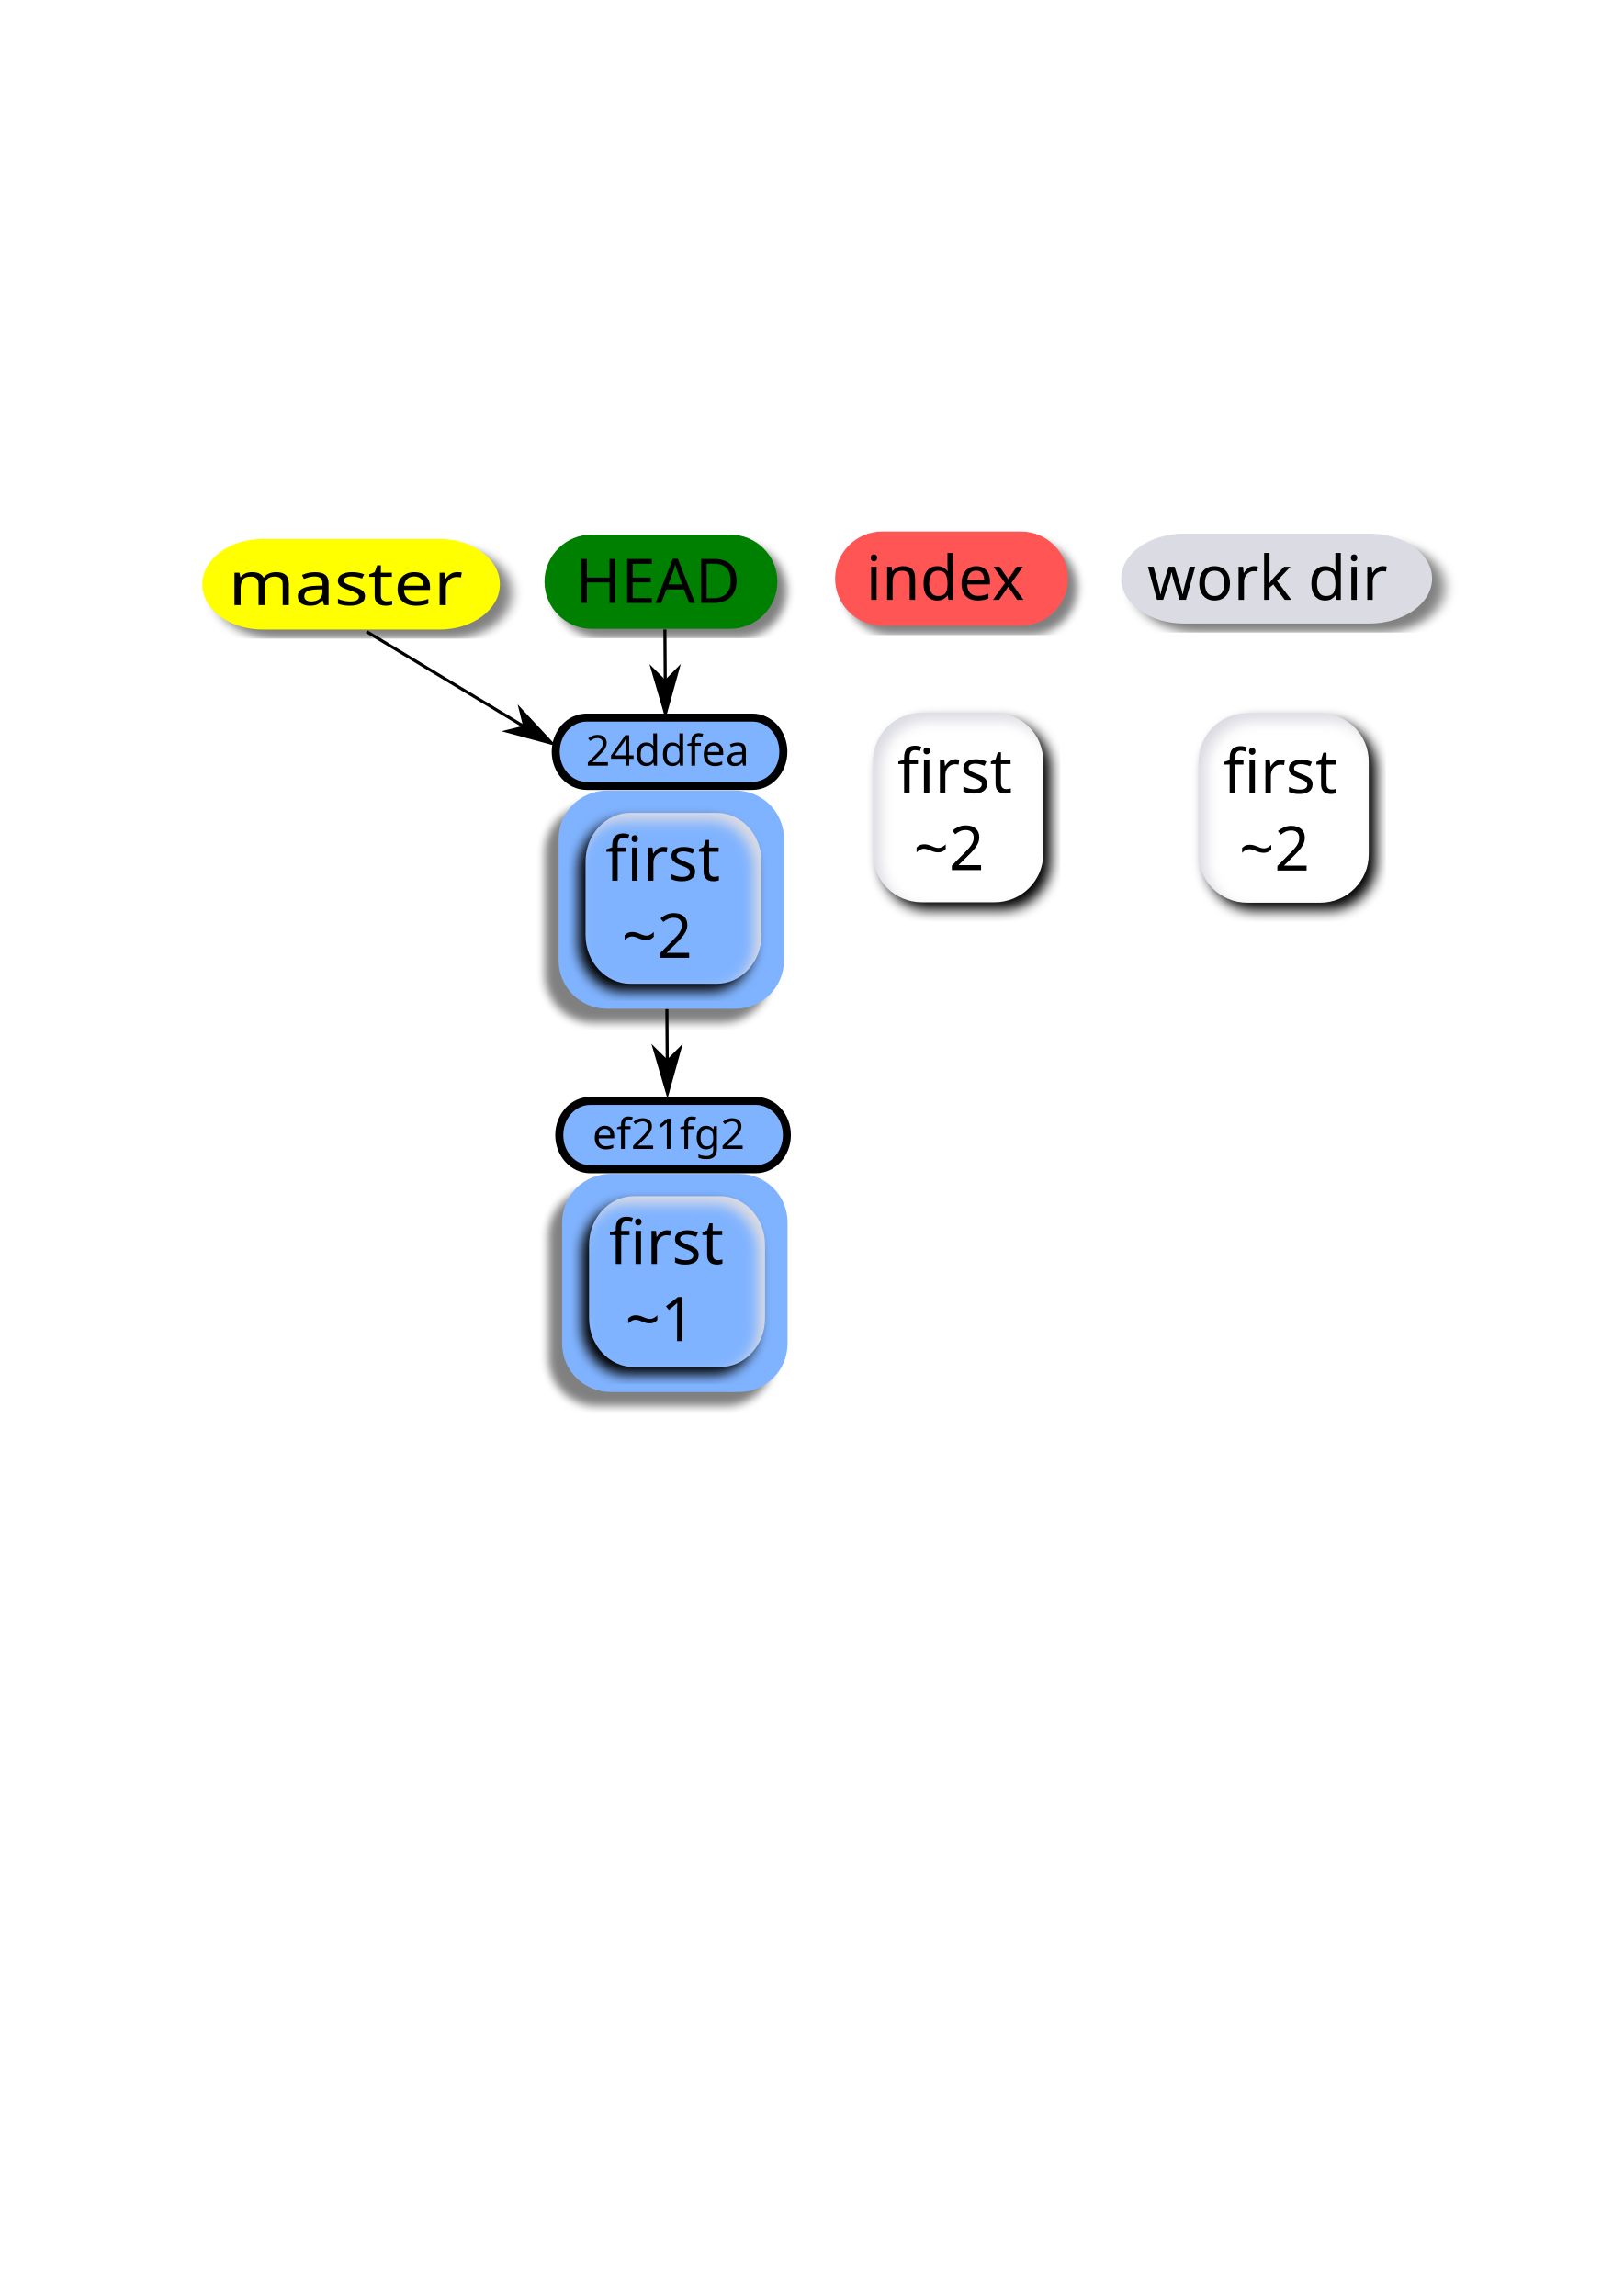
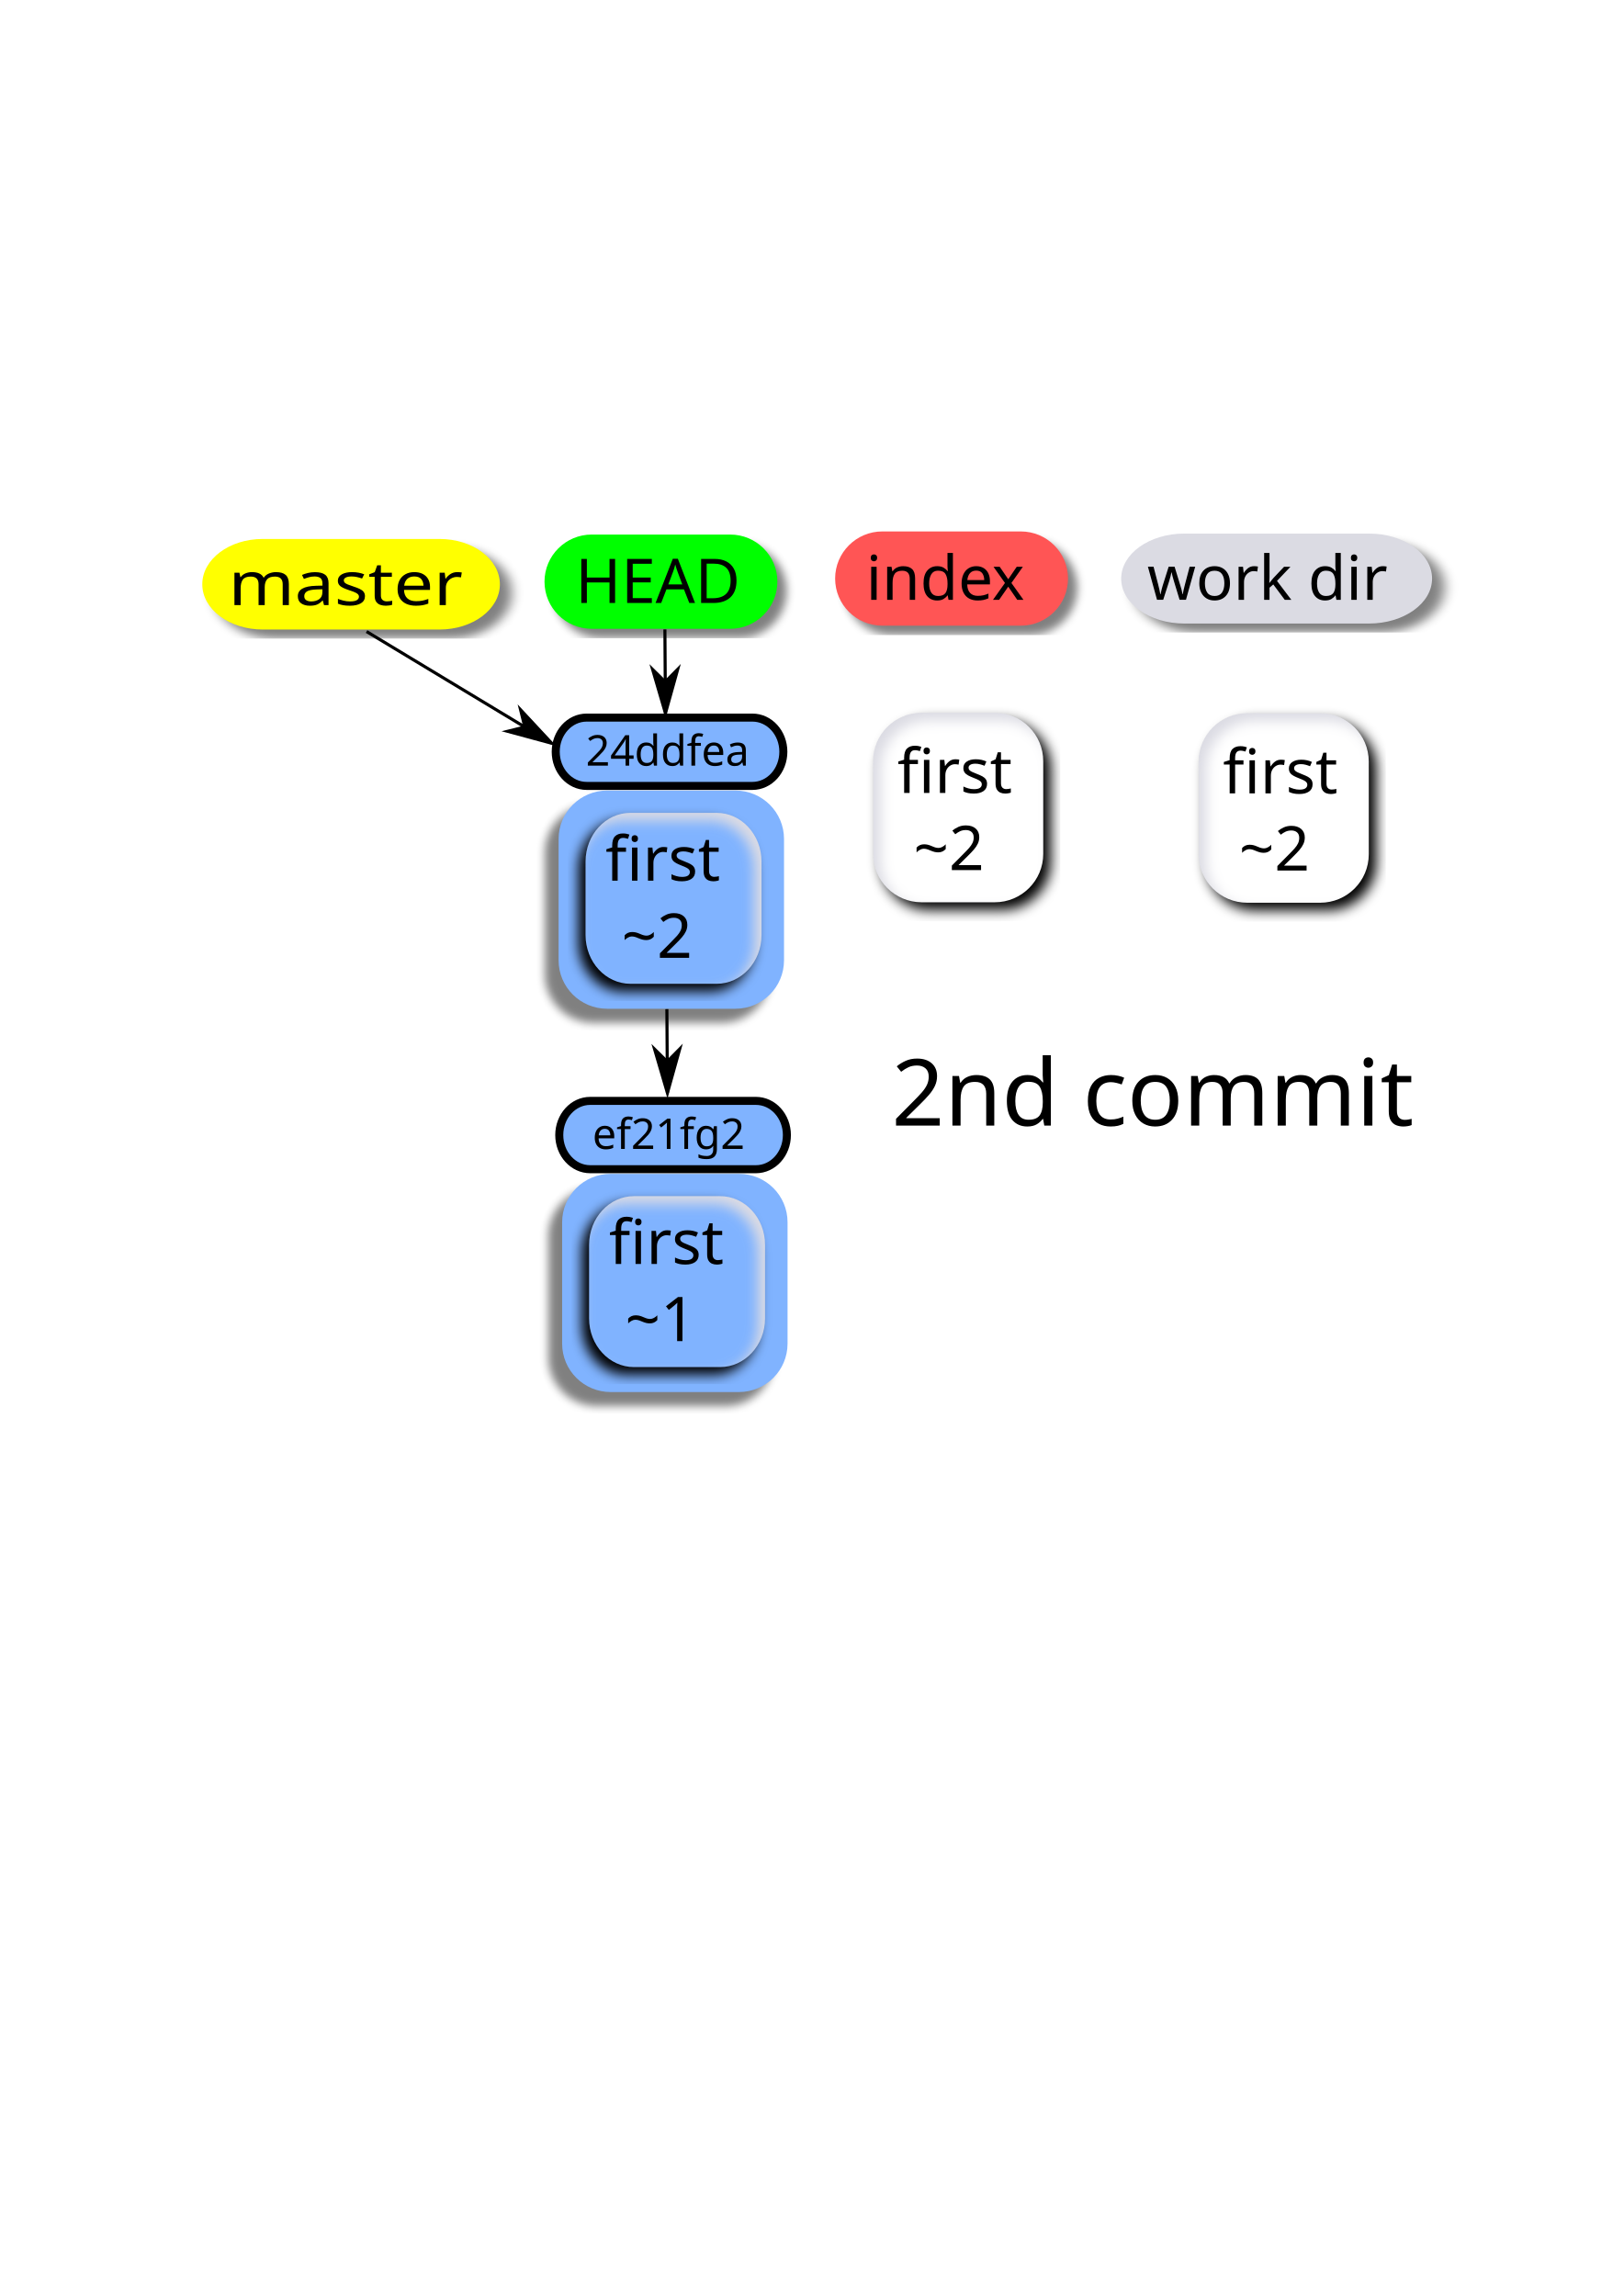
<svg xmlns="http://www.w3.org/2000/svg" xmlns:ns1="http://www.openswatchbook.org/uri/2009/osb" width="297mm" height="420mm" viewBox="0 0 1052.362 1488.189" id="svg2" version="1.1">
  <defs id="defs4">
    <marker orient="auto" refY="0.0" refX="0.0" id="marker4632" style="overflow:visible;">
      <path id="path4634" d="M 0.0,0.0 L 5.0,-5.0 L -12.5,0.0 L 5.0,5.0 L 0.0,0.0 z " style="fill-rule:evenodd;stroke:#000000;stroke-width:1pt;stroke-opacity:1;fill:#000000;fill-opacity:1" transform="scale(0.8) rotate(180) translate(12.5,0)" />
    </marker>
    <marker orient="auto" refY="0.0" refX="0.0" id="marker4586" style="overflow:visible;">
      <path id="path4588" d="M 0.0,0.0 L 5.0,-5.0 L -12.5,0.0 L 5.0,5.0 L 0.0,0.0 z " style="fill-rule:evenodd;stroke:#000000;stroke-width:1pt;stroke-opacity:1;fill:#000000;fill-opacity:1" transform="scale(0.8) rotate(180) translate(12.5,0)" />
    </marker>
    <marker orient="auto" refY="0.0" refX="0.0" id="marker4547" style="overflow:visible;">
      <path id="path4294" d="M 0.0,0.0 L 5.0,-5.0 L -12.5,0.0 L 5.0,5.0 L 0.0,0.0 z " style="fill-rule:evenodd;stroke:#000000;stroke-width:1pt;stroke-opacity:1;fill:#000000;fill-opacity:1" transform="scale(0.8) rotate(180) translate(12.5,0)" />
    </marker>
    <marker orient="auto" refY="0" refX="0" id="marker7876" style="overflow:visible">
      <path id="path7623" d="M 0,0 5,-5 -12.5,0 5,5 0,0 Z" style="fill:#000000;fill-opacity:1;fill-rule:evenodd;stroke:#000000;stroke-width:1pt;stroke-opacity:1" transform="matrix(-0.8,0,0,-0.8,-10,0)" />
    </marker>
    <marker orient="auto" refY="0" refX="0" id="Arrow1Lend" style="overflow:visible">
      <path id="path7119" d="M 0,0 5,-5 -12.5,0 5,5 0,0 Z" style="fill:#000000;fill-opacity:1;fill-rule:evenodd;stroke:#000000;stroke-width:1pt;stroke-opacity:1" transform="matrix(-0.8,0,0,-0.8,-10,0)" />
    </marker>
    <linearGradient id="linearGradient5542" ns1:paint="gradient">
      <stop style="stop-color:#000000;stop-opacity:1;" offset="0" id="stop5544" />
      <stop style="stop-color:#000000;stop-opacity:0;" offset="1" id="stop5546" />
    </linearGradient>
    <filter style="color-interpolation-filters:sRGB" id="filter4160">
      <feFlood flood-opacity="0.498" flood-color="rgb(0,0,0)" result="flood" id="feFlood4162" />
      <feComposite in="flood" in2="SourceGraphic" operator="in" result="composite1" id="feComposite4164" />
      <feGaussianBlur in="composite1" stdDeviation="3" result="blur" id="feGaussianBlur4166" />
      <feOffset dx="6" dy="6" result="offset" id="feOffset4168" />
      <feComposite in="SourceGraphic" in2="offset" operator="over" result="composite2" id="feComposite4170" />
    </filter>
    <filter style="color-interpolation-filters:sRGB" id="filter4160-4">
      <feFlood flood-opacity="0.498" flood-color="rgb(0,0,0)" result="flood" id="feFlood4162-7" />
      <feComposite in="flood" in2="SourceGraphic" operator="in" result="composite1" id="feComposite4164-5" />
      <feGaussianBlur in="composite1" stdDeviation="3" result="blur" id="feGaussianBlur4166-6" />
      <feOffset dx="6" dy="6" result="offset" id="feOffset4168-2" />
      <feComposite in="SourceGraphic" in2="offset" operator="over" result="composite2" id="feComposite4170-1" />
    </filter>
    <filter style="color-interpolation-filters:sRGB" id="filter4160-4-9">
      <feFlood flood-opacity="0.498" flood-color="rgb(0,0,0)" result="flood" id="feFlood4162-7-4" />
      <feComposite in="flood" in2="SourceGraphic" operator="in" result="composite1" id="feComposite4164-5-7" />
      <feGaussianBlur in="composite1" stdDeviation="3" result="blur" id="feGaussianBlur4166-6-9" />
      <feOffset dx="6" dy="6" result="offset" id="feOffset4168-2-4" />
      <feComposite in="SourceGraphic" in2="offset" operator="over" result="composite2" id="feComposite4170-1-5" />
    </filter>
    <filter style="color-interpolation-filters:sRGB" id="filter4160-4-9-0">
      <feFlood flood-opacity="0.498" flood-color="rgb(0,0,0)" result="flood" id="feFlood4162-7-4-8" />
      <feComposite in="flood" in2="SourceGraphic" operator="in" result="composite1" id="feComposite4164-5-7-1" />
      <feGaussianBlur in="composite1" stdDeviation="3" result="blur" id="feGaussianBlur4166-6-9-2" />
      <feOffset dx="6" dy="6" result="offset" id="feOffset4168-2-4-5" />
      <feComposite in="SourceGraphic" in2="offset" operator="over" result="composite2" id="feComposite4170-1-5-0" />
    </filter>
    <filter style="color-interpolation-filters:sRGB" id="filter4202">
      <feGaussianBlur result="result0" in="SourceAlpha" stdDeviation="4" id="feGaussianBlur4204" />
      <feOffset dx="5" dy="5" result="result4" id="feOffset4206" />
      <feComposite in="SourceGraphic" in2="result4" operator="xor" result="result3" id="feComposite4208" />
    </filter>
    <filter style="color-interpolation-filters:sRGB" id="filter4202-7">
      <feGaussianBlur result="result0" in="SourceAlpha" stdDeviation="4" id="feGaussianBlur4204-5" />
      <feOffset dx="5" dy="5" result="result4" id="feOffset4206-5" />
      <feComposite in="SourceGraphic" in2="result4" operator="xor" result="result3" id="feComposite4208-2" />
    </filter>
    <filter style="color-interpolation-filters:sRGB" id="filter4776">
      <feGaussianBlur result="result0" in="SourceAlpha" stdDeviation="4" id="feGaussianBlur4778" />
      <feOffset dx="5" dy="5" result="result4" id="feOffset4780" />
      <feComposite in="SourceGraphic" in2="result4" operator="xor" result="result3" id="feComposite4782" />
    </filter>
    <filter style="color-interpolation-filters:sRGB" id="filter4776-2">
      <feGaussianBlur result="result0" in="SourceAlpha" stdDeviation="4" id="feGaussianBlur4778-3" />
      <feOffset dx="5" dy="5" result="result4" id="feOffset4780-5" />
      <feComposite in="SourceGraphic" in2="result4" operator="xor" result="result3" id="feComposite4782-2" />
    </filter>
    <filter style="color-interpolation-filters:sRGB" id="filter4776-3">
      <feGaussianBlur result="result0" in="SourceAlpha" stdDeviation="4" id="feGaussianBlur4778-1" />
      <feOffset dx="5" dy="5" result="result4" id="feOffset4780-7" />
      <feComposite in="SourceGraphic" in2="result4" operator="xor" result="result3" id="feComposite4782-5" />
    </filter>
    <filter style="color-interpolation-filters:sRGB" id="filter5554">
      <feFlood flood-opacity="0.498" flood-color="rgb(0,0,0)" result="flood" id="feFlood5556" />
      <feComposite in="flood" in2="SourceGraphic" operator="in" result="composite1" id="feComposite5558" />
      <feGaussianBlur in="composite1" stdDeviation="3" result="blur" id="feGaussianBlur5560" />
      <feOffset dx="9.1" dy="8.9" result="offset" id="feOffset5562" />
      <feComposite in="SourceGraphic" in2="offset" operator="over" result="composite2" id="feComposite5564" />
    </filter>
    <filter style="color-interpolation-filters:sRGB" id="filter4776-3-1">
      <feGaussianBlur result="result0" in="SourceAlpha" stdDeviation="4" id="feGaussianBlur4778-1-1" />
      <feOffset dx="5" dy="5" result="result4" id="feOffset4780-7-2" />
      <feComposite in="SourceGraphic" in2="result4" operator="xor" result="result3" id="feComposite4782-5-6" />
    </filter>
    <filter style="color-interpolation-filters:sRGB" id="filter5554-4">
      <feFlood flood-opacity="0.498" flood-color="rgb(0,0,0)" result="flood" id="feFlood5556-6" />
      <feComposite in="flood" in2="SourceGraphic" operator="in" result="composite1" id="feComposite5558-8" />
      <feGaussianBlur in="composite1" stdDeviation="3" result="blur" id="feGaussianBlur5560-6" />
      <feOffset dx="9.1" dy="8.9" result="offset" id="feOffset5562-2" />
      <feComposite in="SourceGraphic" in2="offset" operator="over" result="composite2" id="feComposite5564-7" />
    </filter>
    <marker orient="auto" refY="0" refX="0" id="Arrow1Lend-9" style="overflow:visible">
      <path id="path7119-5" d="M 0,0 5,-5 -12.5,0 5,5 0,0 Z" style="fill:#000000;fill-opacity:1;fill-rule:evenodd;stroke:#000000;stroke-width:1pt;stroke-opacity:1" transform="matrix(-0.8,0,0,-0.8,-10,0)" />
    </marker>
    <filter style="color-interpolation-filters:sRGB" id="filter4160-7">
      <feFlood flood-opacity="0.498" flood-color="rgb(0,0,0)" result="flood" id="feFlood4162-6" />
      <feComposite in="flood" in2="SourceGraphic" operator="in" result="composite1" id="feComposite4164-5-2" />
      <feGaussianBlur in="composite1" stdDeviation="3" result="blur" id="feGaussianBlur4166-3" />
      <feOffset dx="6" dy="6" result="offset" id="feOffset4168-8" />
      <feComposite in="SourceGraphic" in2="offset" operator="over" result="composite2" id="feComposite4170-7" />
    </filter>
  </defs>
  <g id="layer1" transform="translate(0,435.8268)">
-     <rect style="fill:#008000;stroke-width:3;stroke-miterlimit:4;stroke-dasharray:none;stroke-dashoffset:0;filter:url(#filter4160-4)" id="rect4152" width="150.532" height="61.094" x="172.46" y="130.861" ry="30.547" transform="matrix(1.002526,0,0,0.9999934,179.9753,-220.2113)" />
+     <rect style="fill:#00ff00;stroke-width:3;stroke-miterlimit:4;stroke-dasharray:none;stroke-dashoffset:0;filter:url(#filter4160-4)" id="rect4152" width="150.532" height="61.094" x="172.46" y="130.861" ry="30.547" transform="matrix(1.002526,0,0,0.9999934,179.9753,-220.2113)" />
    <text xml:space="preserve" style="font-style:normal;font-weight:normal;font-size:40.05px;line-height:125%;font-family:sans-serif;letter-spacing:0px;word-spacing:0px;fill:#000000;fill-opacity:1;stroke:none;stroke-width:1px;stroke-linecap:butt;stroke-linejoin:miter;stroke-opacity:1" x="372.361" y="-45.051" id="text4156" transform="scale(1.001265,0.9987363)">
      <tspan id="tspan4158" x="372.361" y="-45.051">HEAD</tspan>
    </text>
    <rect style="fill:#ff5555;stroke-width:3;stroke-miterlimit:4;stroke-dasharray:none;stroke-dashoffset:0;filter:url(#filter4160-4-9)" id="rect4152-3" width="150.532" height="61.094" x="360.328" y="128.84" ry="30.547" transform="matrix(1.002526,0,0,0.9999934,179.9753,-220.2113)" />
    <text xml:space="preserve" style="font-style:normal;font-weight:normal;font-size:40.05px;line-height:125%;font-family:sans-serif;letter-spacing:0px;word-spacing:0px;fill:#000000;fill-opacity:1;stroke:none;stroke-width:1px;stroke-linecap:butt;stroke-linejoin:miter;stroke-opacity:1" x="560.465" y="-47.074" id="text4156-1" transform="scale(1.001265,0.9987363)">
      <tspan id="tspan4158-0" x="560.465" y="-47.074">index</tspan>
    </text>
    <rect style="fill:#dbdbe3;stroke-width:3;stroke-miterlimit:4;stroke-dasharray:none;stroke-dashoffset:0;filter:url(#filter4160-4-9-0)" id="rect4152-3-2" width="150.532" height="61.094" x="466.176" y="128.84" ry="30.547" transform="matrix(1.338433,0,0,0.9543658,102.6488,-212.9388)" />
    <text xml:space="preserve" style="font-style:normal;font-weight:normal;font-size:40.05px;line-height:125%;font-family:sans-serif;letter-spacing:0px;word-spacing:0px;fill:#000000;fill-opacity:1;stroke:none;stroke-width:1px;stroke-linecap:butt;stroke-linejoin:miter;stroke-opacity:1" x="742.542" y="-47.074" id="text4156-1-4" transform="scale(1.001265,0.9987363)">
      <tspan id="tspan4158-0-6" x="742.542" y="-47.074">work dir</tspan>
    </text>
    <text xml:space="preserve" style="font-style:normal;font-weight:normal;font-size:40.05px;line-height:125%;font-family:sans-serif;letter-spacing:0px;word-spacing:0px;fill:#000000;fill-opacity:1;stroke:none;stroke-width:1px;stroke-linecap:butt;stroke-linejoin:miter;stroke-opacity:1" x="580.836" y="78.233" id="text4210-6" transform="scale(1.001265,0.9987363)">
      <tspan x="580.836" y="78.233" id="tspan4814">first</tspan>
      <tspan x="580.836" y="128.296" id="tspan8857"> ~2</tspan>
    </text>
    <rect style="fill:#dbdbe3;stroke-width:3;stroke-miterlimit:4;stroke-dasharray:none;stroke-dashoffset:0;filter:url(#filter4776)" id="rect4774" width="110" height="122.857" x="384.857" y="246.362" ry="31.377" transform="matrix(1.002526,0,0,0.9999934,179.9753,-220.2113)" />
    <text xml:space="preserve" style="font-style:normal;font-weight:normal;font-size:40.05px;line-height:125%;font-family:sans-serif;letter-spacing:0px;word-spacing:0px;fill:#000000;fill-opacity:1;stroke:none;stroke-width:1px;stroke-linecap:butt;stroke-linejoin:miter;stroke-opacity:1" x="373.494" y="274.137" id="text4810" transform="scale(1.001265,0.9987363)">
      <tspan id="tspan4812" x="373.494" y="274.137" />
    </text>
    <flowRoot xml:space="preserve" id="flowRoot4820" style="font-style:normal;font-weight:normal;font-size:40px;line-height:125%;font-family:sans-serif;letter-spacing:0px;word-spacing:0px;fill:#000000;fill-opacity:1;stroke:none;stroke-width:1px;stroke-linecap:butt;stroke-linejoin:miter;stroke-opacity:1" transform="matrix(1.002526,0,0,0.9999934,0.168138,0.00195603)">
      <flowRegion id="flowRegion4822">
        <rect id="rect4824" width="182.857" height="192.857" x="285.714" y="183.791" />
      </flowRegion>
      <flowPara id="flowPara4826" />
    </flowRoot>
    <text xml:space="preserve" style="font-style:normal;font-weight:normal;font-size:40.05px;line-height:125%;font-family:sans-serif;letter-spacing:0px;word-spacing:0px;fill:#000000;fill-opacity:1;stroke:none;stroke-width:1px;stroke-linecap:butt;stroke-linejoin:miter;stroke-opacity:1" x="791.529" y="78.519" id="text4210-6-0" transform="scale(1.001265,0.9987363)">
      <tspan x="791.529" y="78.519" id="tspan4814-9">first</tspan>
      <tspan x="791.529" y="128.582" id="tspan4818-6"> ~2</tspan>
    </text>
    <rect style="fill:#dbdbe3;stroke-width:3;stroke-miterlimit:4;stroke-dasharray:none;stroke-dashoffset:0;filter:url(#filter4776-2)" id="rect4774-3" width="110" height="122.857" x="595.286" y="246.648" ry="31.377" transform="matrix(1.002526,0,0,0.9999934,179.9753,-220.2113)" />
    <rect style="opacity:0;fill:#dbdbe3;stroke-width:1;stroke-miterlimit:4;stroke-dasharray:none;stroke-dashoffset:0" id="rect5528" width="238.57" height="181.887" x="31.863" y="-518.829" ry="31.457" transform="matrix(0,1,-1,0,0,0)" />
    <rect style="opacity:0;fill:#dbdbe3;stroke-width:1;stroke-miterlimit:4;stroke-dasharray:none;stroke-dashoffset:0" id="rect5530" width="299.326" height="232.856" x="370.742" y="229.291" ry="31.377" />
    <rect style="opacity:1;fill:#80b3ff;stroke-width:1;stroke-miterlimit:4;stroke-dasharray:none;stroke-dashoffset:0;filter:url(#filter5554)" id="rect5532" width="141.429" height="145.714" x="292.791" y="-253.286" ry="31.377" transform="matrix(0,0.9999934,-1.002526,0,254.1622,-216.2113)" />
    <rect style="fill:#dbdbe3;stroke-width:3;stroke-miterlimit:4;stroke-dasharray:none;stroke-dashoffset:0;filter:url(#filter4776-3)" id="rect4774-4" width="110" height="122.857" x="133.286" y="249.219" ry="31.377" transform="matrix(0,1.007317,-0.9282228,0,724.8291,-43.22919)" />
    <text xml:space="preserve" style="font-style:normal;font-weight:normal;font-size:40.05px;line-height:125%;font-family:sans-serif;letter-spacing:0px;word-spacing:0px;fill:#000000;fill-opacity:1;stroke:none;stroke-width:1px;stroke-linecap:butt;stroke-linejoin:miter;stroke-opacity:1" x="391.884" y="135.162" id="text4210-6-6" transform="scale(1.001265,0.9987363)">
      <tspan x="391.884" y="135.162" id="tspan4814-7">first</tspan>
      <tspan x="391.884" y="185.225" id="tspan4818-9"> ~2</tspan>
    </text>
    <rect style="opacity:1;fill:#80b3ff;stroke:#000000;stroke-width:5.207;stroke-miterlimit:4;stroke-dasharray:none;stroke-dashoffset:0;stroke-opacity:1" id="rect5536" width="44.285" height="147.515" x="29.292" y="-507.658" ry="20.057" rx="22.143" transform="matrix(0,1,-1,0,0,0)" />
    <text xml:space="preserve" style="font-style:normal;font-weight:normal;font-size:40.05px;line-height:125%;font-family:sans-serif;letter-spacing:0px;word-spacing:0px;fill:#000000;fill-opacity:1;stroke:none;stroke-width:1px;stroke-linecap:butt;stroke-linejoin:miter;stroke-opacity:1" x="379.141" y="60.511" id="text5538" transform="scale(1.001265,0.9987363)">
      <tspan id="tspan5540" x="379.141" y="60.511" style="font-size:27.535px">24ddfea</tspan>
    </text>
    <path style="fill:none;fill-rule:evenodd;stroke:#000000;stroke-width:2;stroke-linecap:butt;stroke-linejoin:miter;stroke-miterlimit:4;stroke-dasharray:none;stroke-opacity:1;marker-end:url(#marker4586)" d="m 430.893,-27.85 0.358,54.107" id="path7110" />
    <rect style="opacity:1;fill:#80b3ff;stroke-width:1;stroke-miterlimit:4;stroke-dasharray:none;stroke-dashoffset:0;filter:url(#filter5554-4)" id="rect5532-9" width="141.429" height="145.714" x="292.791" y="-253.286" ry="31.377" transform="matrix(0,0.9999934,-1.002526,0,256.4537,32.22989)" />
    <rect style="fill:#dbdbe3;stroke-width:3;stroke-miterlimit:4;stroke-dasharray:none;stroke-dashoffset:0;filter:url(#filter4776-3-1)" id="rect4774-4-1" width="110" height="122.857" x="133.286" y="249.219" ry="31.377" transform="matrix(0,1.007317,-0.9282228,0,727.1206,205.212)" />
    <text xml:space="preserve" style="font-style:normal;font-weight:normal;font-size:40.05px;line-height:125%;font-family:sans-serif;letter-spacing:0px;word-spacing:0px;fill:#000000;fill-opacity:1;stroke:none;stroke-width:1px;stroke-linecap:butt;stroke-linejoin:miter;stroke-opacity:1" x="394.173" y="383.917" id="text4210-6-6-9" transform="scale(1.001265,0.9987363)">
      <tspan x="394.173" y="383.917" id="tspan4814-7-0">first</tspan>
      <tspan x="394.173" y="433.98" id="tspan4818-9-7"> ~1</tspan>
    </text>
    <rect style="opacity:1;fill:#80b3ff;stroke:#000000;stroke-width:5.207;stroke-miterlimit:4;stroke-dasharray:none;stroke-dashoffset:0;stroke-opacity:1" id="rect5536-5" width="44.285" height="147.515" x="277.733" y="-509.95" ry="20.057" rx="22.143" transform="matrix(0,1,-1,0,0,0)" />
    <text xml:space="preserve" style="font-style:normal;font-weight:normal;font-size:40.05px;line-height:125%;font-family:sans-serif;letter-spacing:0px;word-spacing:0px;fill:#000000;fill-opacity:1;stroke:none;stroke-width:1px;stroke-linecap:butt;stroke-linejoin:miter;stroke-opacity:1" x="383.433" y="309.267" id="text5538-9" transform="scale(1.001265,0.9987363)">
      <tspan id="tspan5540-7" x="383.433" y="309.267" style="font-size:27.535px">ef21fg2</tspan>
    </text>
    <path style="fill:none;fill-rule:evenodd;stroke:#000000;stroke-width:2;stroke-linecap:butt;stroke-linejoin:miter;stroke-miterlimit:4;stroke-dasharray:none;stroke-opacity:1;marker-end:url(#marker4632)" d="m 432.175,218.278 0.358,54.107" id="path7110-4" />
    <rect style="fill:#ffff00;stroke-width:3;stroke-miterlimit:4;stroke-dasharray:none;stroke-dashoffset:0;filter:url(#filter4160-7)" id="rect4152-4" width="150.532" height="61.094" x="130.448" y="431.815" ry="30.547" transform="matrix(1.281157,0,0,0.9611149,-36.02871,-501.5191)" />
    <text xml:space="preserve" style="font-style:normal;font-weight:normal;font-size:42.383px;line-height:125%;font-family:sans-serif;letter-spacing:0px;word-spacing:0px;fill:#000000;fill-opacity:1;stroke:none;stroke-width:1px;stroke-linecap:butt;stroke-linejoin:miter;stroke-opacity:1" x="136.817" y="-47.183" id="text4156-5" transform="scale(1.081919,0.9242836)">
      <tspan id="tspan4158-1" x="136.817" y="-47.183">master</tspan>
    </text>
    <path style="fill:none;fill-rule:evenodd;stroke:#000000;stroke-width:2;stroke-linecap:butt;stroke-linejoin:miter;stroke-miterlimit:4;stroke-dasharray:none;stroke-opacity:1;marker-end:url(#marker4547)" d="m 237.556,-26.483 119.775,72.282" id="path7614" />
    <text xml:space="preserve" style="font-style:normal;font-weight:normal;font-size:40.05px;line-height:125%;font-family:sans-serif;letter-spacing:0px;word-spacing:0px;fill:#000000;fill-opacity:1;stroke:none;stroke-width:1px;stroke-linecap:butt;stroke-linejoin:miter;stroke-opacity:1" x="171.812" y="279.859" id="text4273" transform="scale(1.001265,0.9987363)">
      <tspan id="tspan4275" x="171.812" y="279.859" />
    </text>
+     <text xml:space="preserve" style="font-style:normal;font-weight:normal;font-size:40px;line-height:125%;font-family:sans-serif;letter-spacing:0px;word-spacing:0px;fill:#000000;fill-opacity:1;stroke:none;stroke-width:1px;stroke-linecap:butt;stroke-linejoin:miter;stroke-opacity:1" x="577.807" y="293.738" id="text4299">
+       <tspan id="tspan4301" x="577.807" y="293.738" style="font-size:60px">2nd commit</tspan>
+     </text>
  </g>
</svg>
